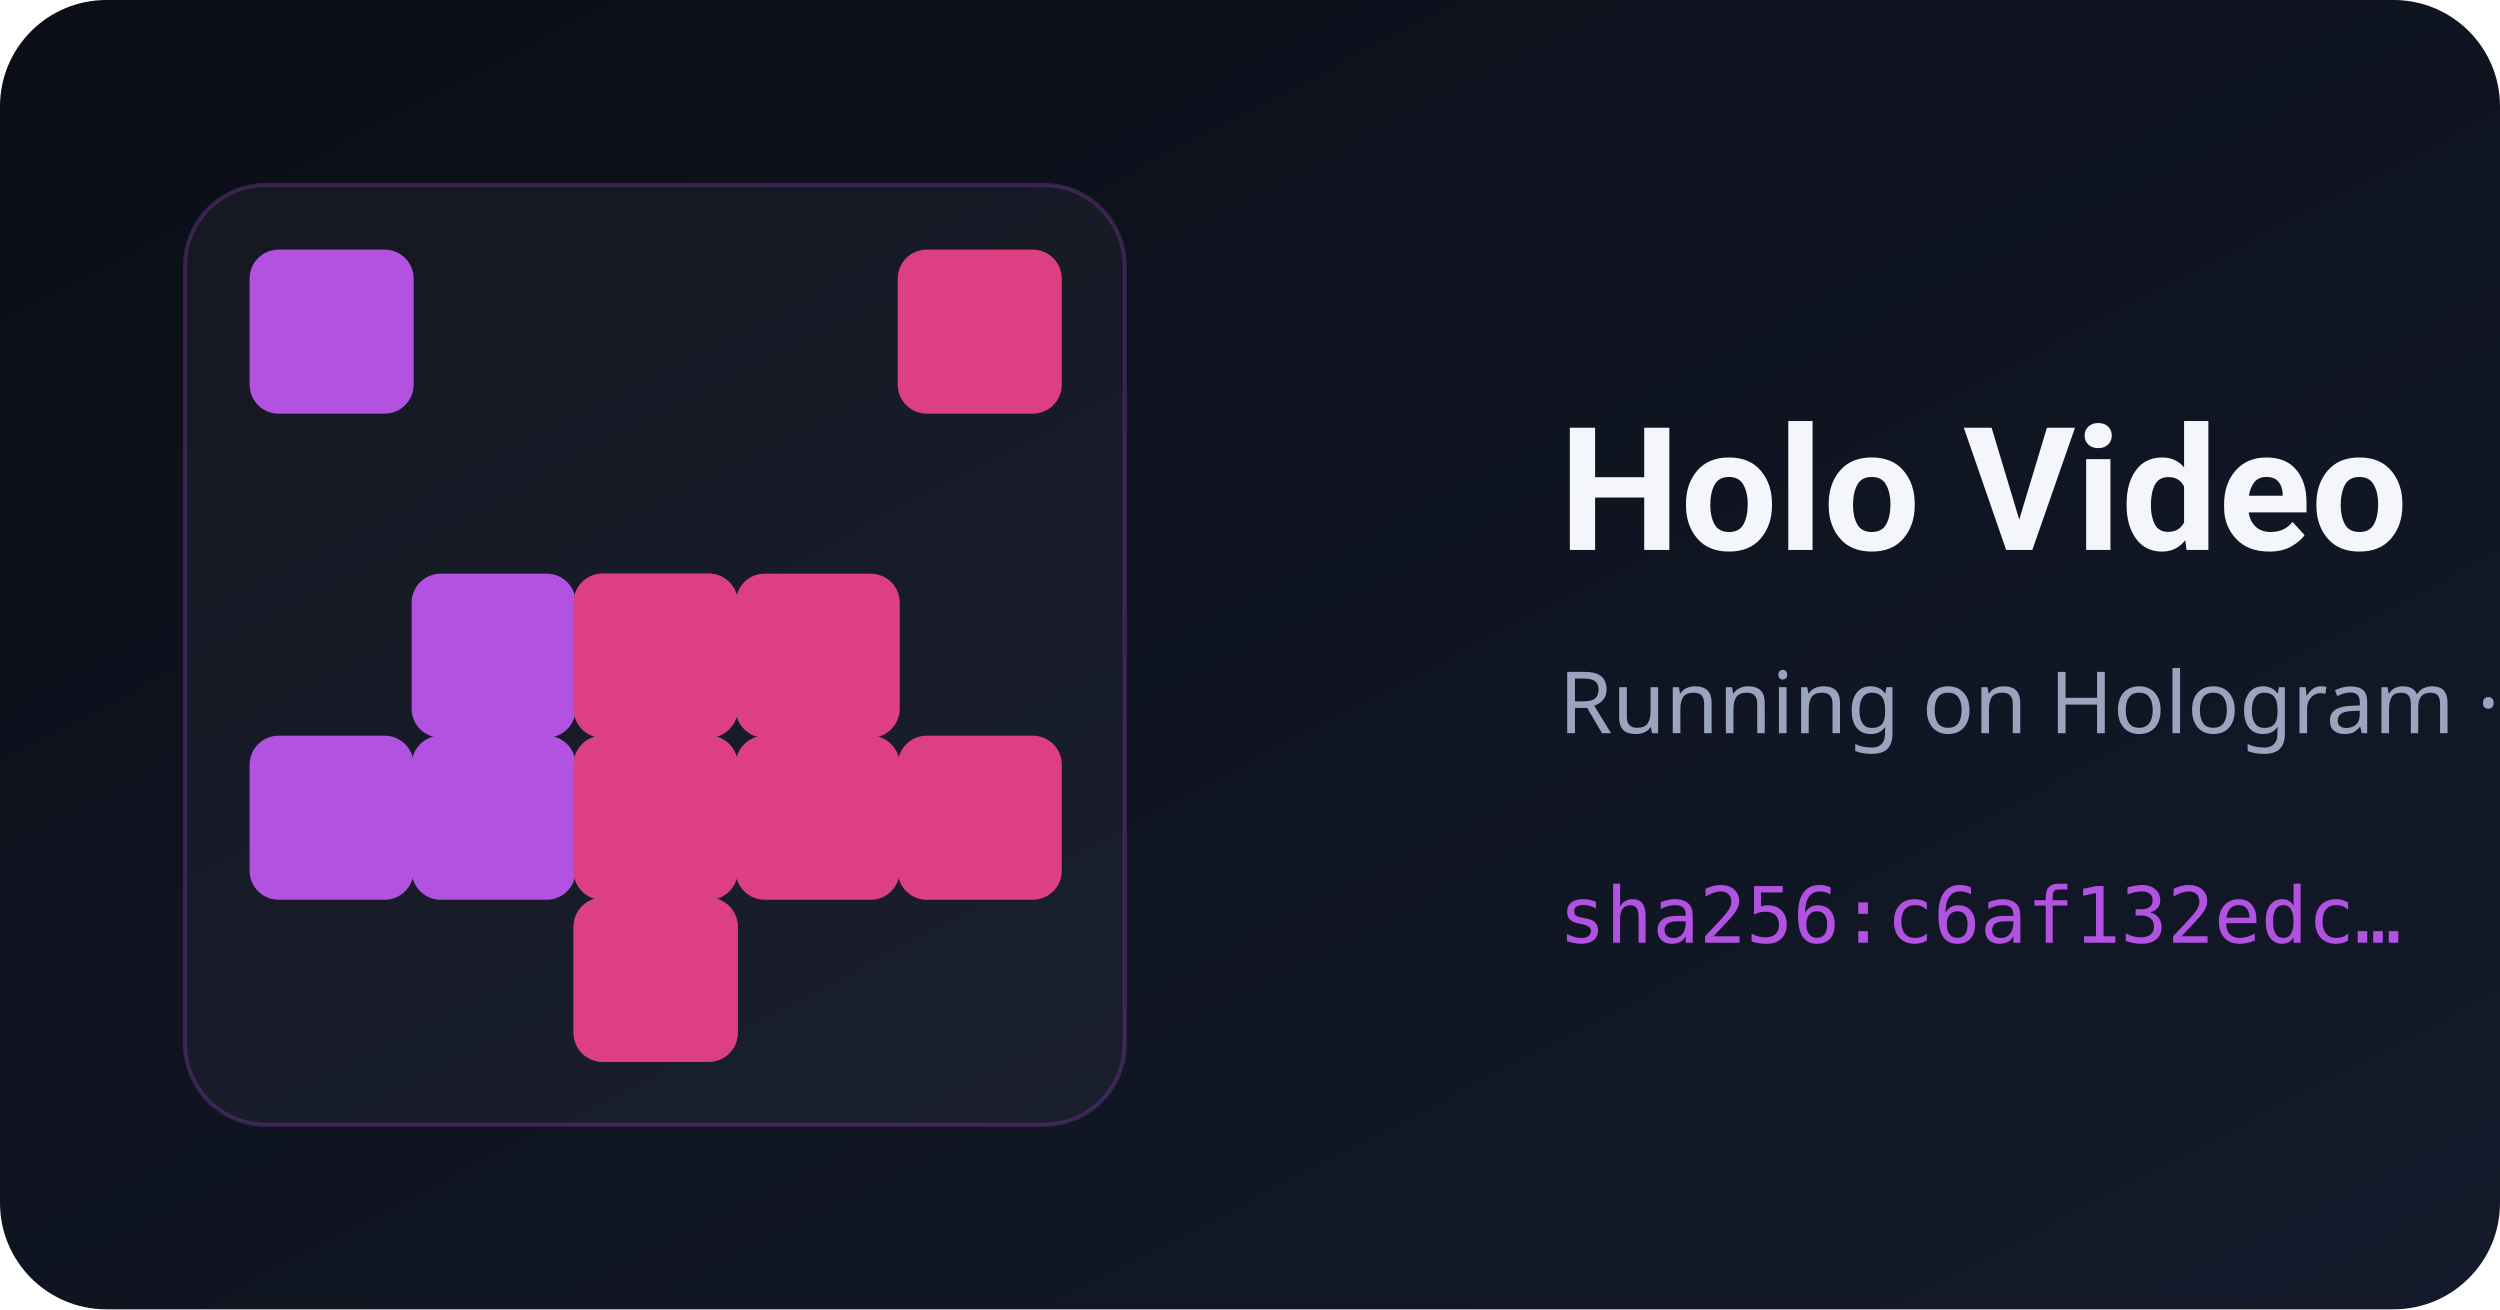
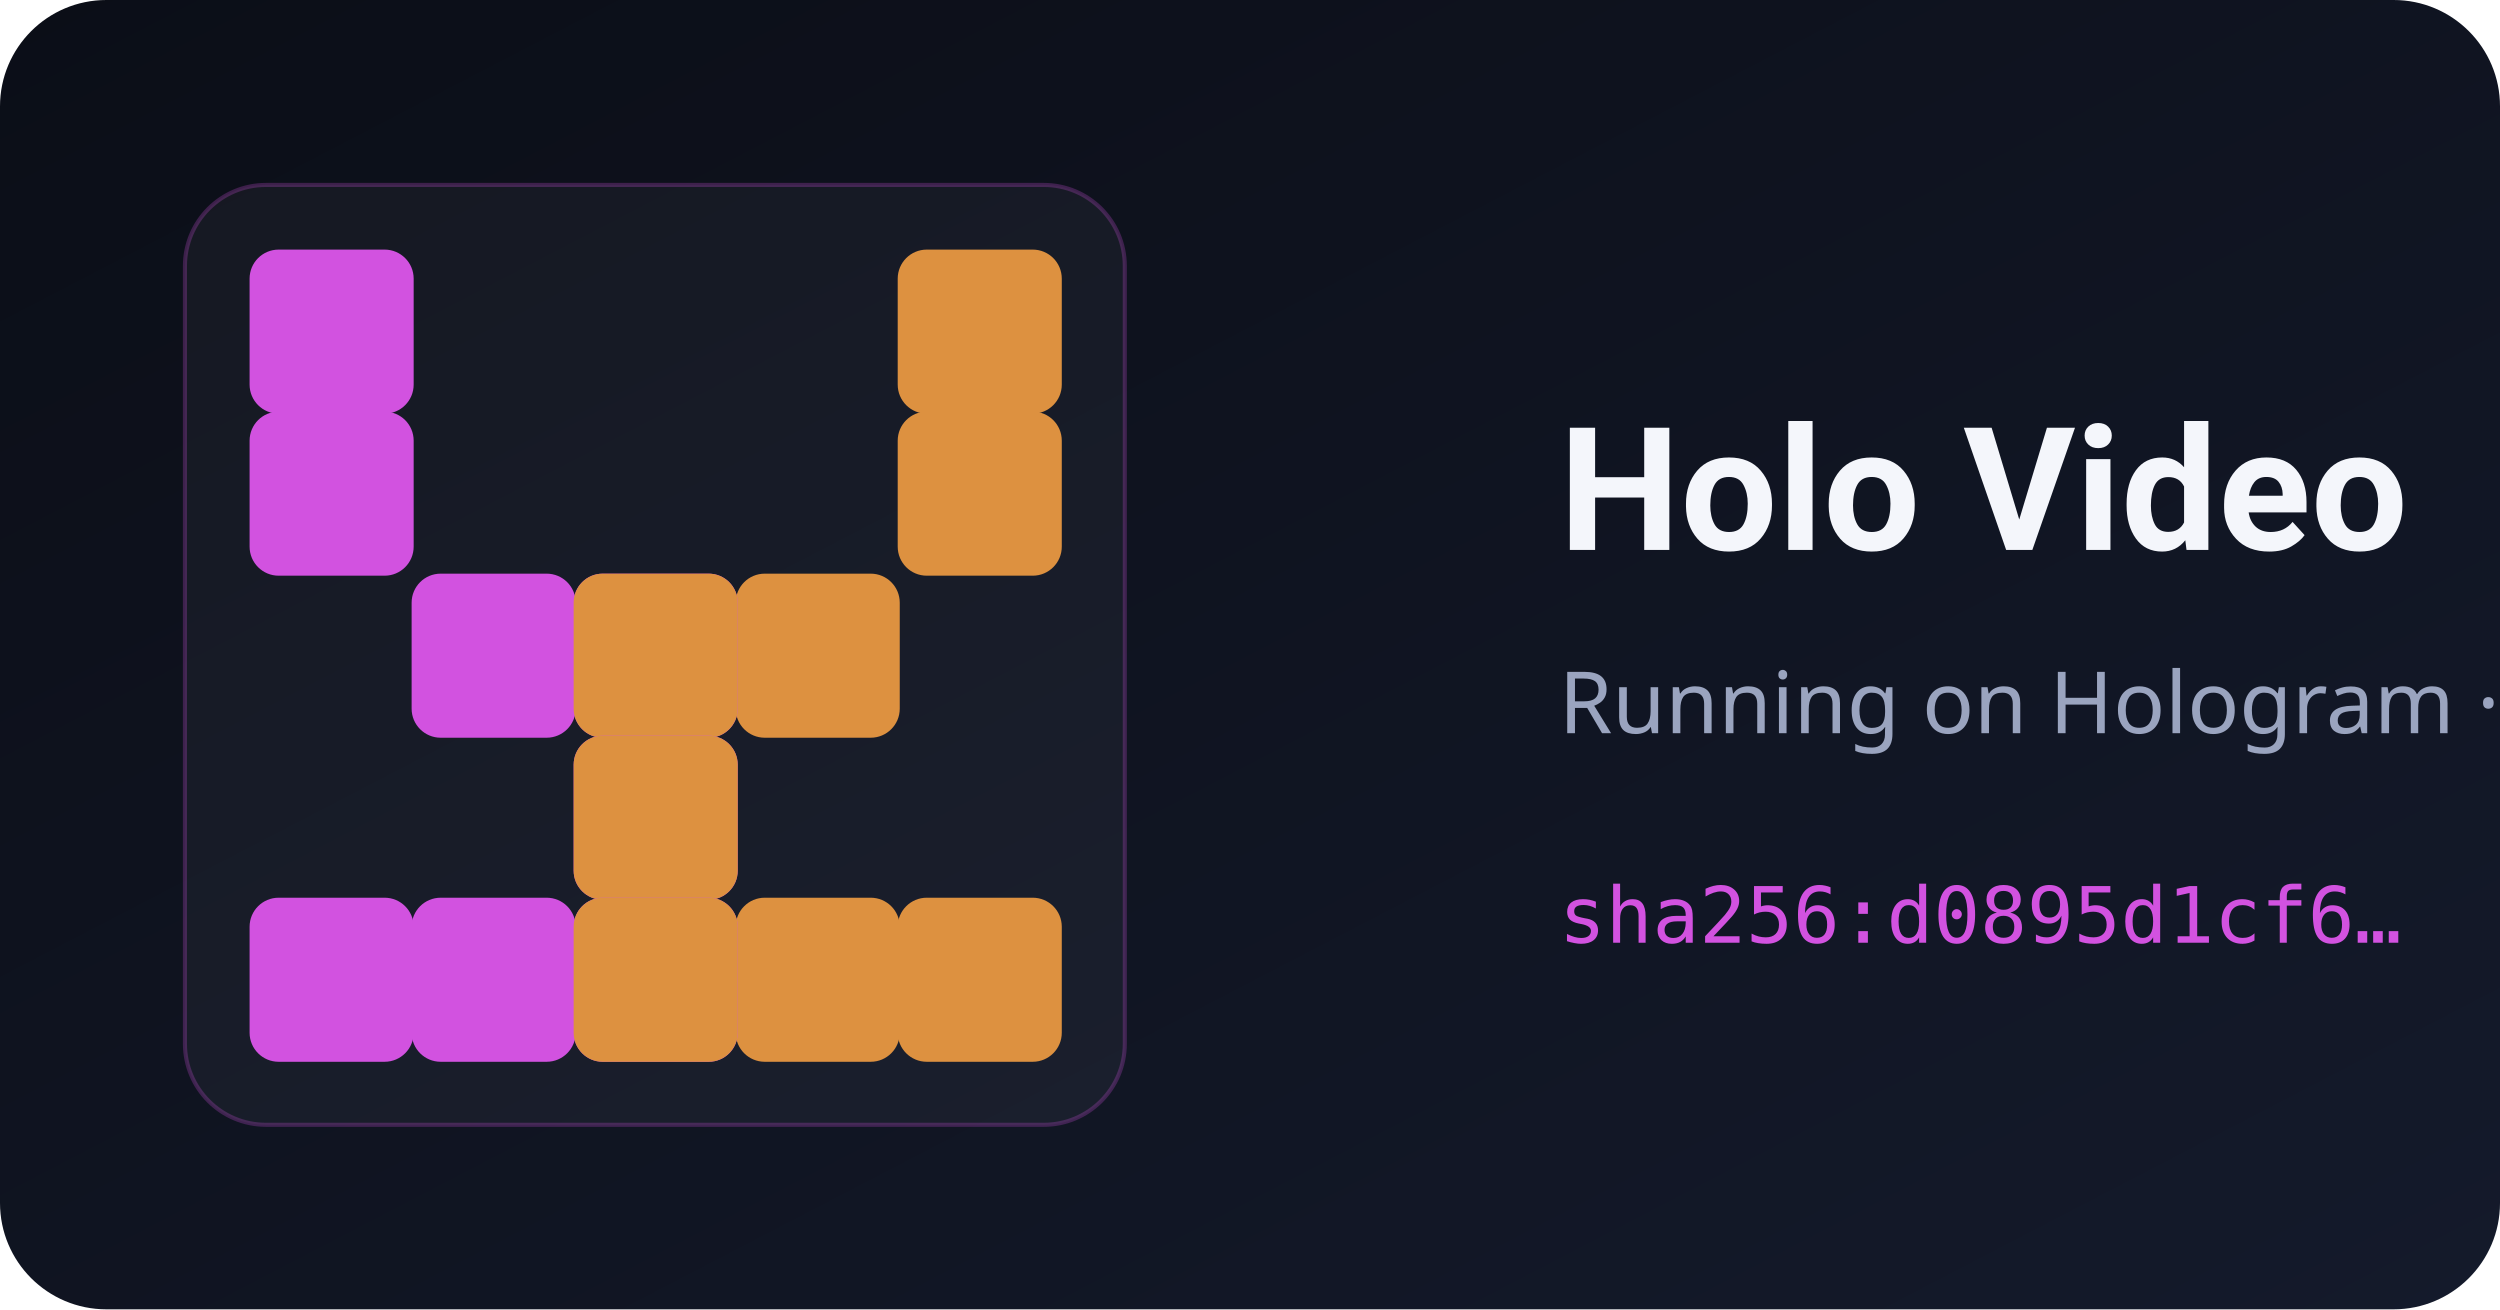
- <svg xmlns="http://www.w3.org/2000/svg" width="611" height="320" viewBox="0 0 611 320" role="img" aria-label="Holo Video sha256:c6af132edc…">
+ <svg xmlns="http://www.w3.org/2000/svg" width="611" height="320" viewBox="0 0 611 320" role="img" aria-label="Holo Video sha256:d0895d1cf6…">
  <defs>
    <linearGradient id="bg" x1="0" y1="0" x2="1" y2="1">
      <stop offset="0" stop-color="#0b0e17" />
      <stop offset="1" stop-color="#141a2b" />
    </linearGradient>
  </defs>
  <rect width="611" height="320" rx="26" fill="url(#bg)" />
-   <rect x="45.2" y="45.2" width="229.7" height="229.7" rx="19.8" fill="#ffffff0a" stroke="hsl(280 70% 60%)" stroke-opacity="0.25" />
-   <rect x="61.0" y="61.0" width="40.1" height="40.1" rx="7.1" fill="hsl(280 70% 60%)" />
-   <rect x="219.4" y="61.0" width="40.1" height="40.1" rx="7.1" fill="hsl(335 70% 56%)" />
-   <rect x="100.6" y="140.2" width="40.1" height="40.1" rx="7.1" fill="hsl(280 70% 60%)" />
-   <rect x="179.8" y="140.2" width="40.1" height="40.1" rx="7.1" fill="hsl(335 70% 56%)" />
-   <rect x="140.2" y="140.2" width="40.1" height="40.1" rx="7.1" fill="hsl(280 70% 60%)" />
-   <rect x="140.2" y="140.2" width="40.1" height="40.1" rx="7.1" fill="hsl(335 70% 56%)" />
-   <rect x="61.0" y="179.8" width="40.1" height="40.1" rx="7.1" fill="hsl(280 70% 60%)" />
-   <rect x="219.4" y="179.8" width="40.1" height="40.1" rx="7.1" fill="hsl(335 70% 56%)" />
-   <rect x="100.6" y="179.8" width="40.1" height="40.1" rx="7.1" fill="hsl(280 70% 60%)" />
-   <rect x="179.8" y="179.8" width="40.1" height="40.1" rx="7.1" fill="hsl(335 70% 56%)" />
-   <rect x="140.2" y="179.8" width="40.1" height="40.1" rx="7.1" fill="hsl(280 70% 60%)" />
-   <rect x="140.2" y="179.8" width="40.1" height="40.1" rx="7.1" fill="hsl(335 70% 56%)" />
-   <rect x="140.2" y="219.4" width="40.1" height="40.1" rx="7.1" fill="hsl(280 70% 60%)" />
-   <rect x="140.2" y="219.4" width="40.1" height="40.1" rx="7.1" fill="hsl(335 70% 56%)" />
+   <rect x="45.2" y="45.2" width="229.7" height="229.7" rx="19.8" fill="#ffffff0a" stroke="hsl(294 70% 60%)" stroke-opacity="0.25" />
+   <rect x="61.0" y="61.0" width="40.1" height="40.1" rx="7.1" fill="hsl(294 70% 60%)" />
+   <rect x="219.4" y="61.0" width="40.1" height="40.1" rx="7.1" fill="hsl(31 70% 56%)" />
+   <rect x="61.0" y="100.6" width="40.1" height="40.1" rx="7.1" fill="hsl(294 70% 60%)" />
+   <rect x="219.4" y="100.6" width="40.1" height="40.1" rx="7.1" fill="hsl(31 70% 56%)" />
+   <rect x="100.6" y="140.2" width="40.1" height="40.1" rx="7.1" fill="hsl(294 70% 60%)" />
+   <rect x="179.8" y="140.2" width="40.1" height="40.1" rx="7.1" fill="hsl(31 70% 56%)" />
+   <rect x="140.2" y="140.2" width="40.1" height="40.1" rx="7.1" fill="hsl(294 70% 60%)" />
+   <rect x="140.2" y="140.2" width="40.1" height="40.1" rx="7.1" fill="hsl(31 70% 56%)" />
+   <rect x="140.2" y="179.8" width="40.1" height="40.1" rx="7.1" fill="hsl(294 70% 60%)" />
+   <rect x="140.2" y="179.8" width="40.1" height="40.1" rx="7.1" fill="hsl(31 70% 56%)" />
+   <rect x="61.0" y="219.4" width="40.1" height="40.1" rx="7.1" fill="hsl(294 70% 60%)" />
+   <rect x="219.4" y="219.4" width="40.1" height="40.1" rx="7.1" fill="hsl(31 70% 56%)" />
+   <rect x="100.6" y="219.4" width="40.1" height="40.1" rx="7.1" fill="hsl(294 70% 60%)" />
+   <rect x="179.8" y="219.4" width="40.1" height="40.1" rx="7.1" fill="hsl(31 70% 56%)" />
+   <rect x="140.2" y="219.4" width="40.1" height="40.1" rx="7.1" fill="hsl(294 70% 60%)" />
+   <rect x="140.2" y="219.4" width="40.1" height="40.1" rx="7.1" fill="hsl(31 70% 56%)" />
  <text x="381" y="134.4" font-family="ui-sans-serif,system-ui,Segoe UI,Roboto,sans-serif" font-size="42" font-weight="700" fill="#f4f6fb">Holo Video</text>
  <text x="381" y="179.2" font-family="ui-sans-serif,system-ui,sans-serif" font-size="21" fill="#9aa4bf">Running on Hologram · live on your device</text>
-   <text x="381" y="230.4" font-family="ui-monospace,Menlo,Consolas,monospace" font-size="19" fill="hsl(280 70% 60%)">sha256:c6af132edc…</text>
+   <text x="381" y="230.4" font-family="ui-monospace,Menlo,Consolas,monospace" font-size="19" fill="hsl(294 70% 60%)">sha256:d0895d1cf6…</text>
</svg>
